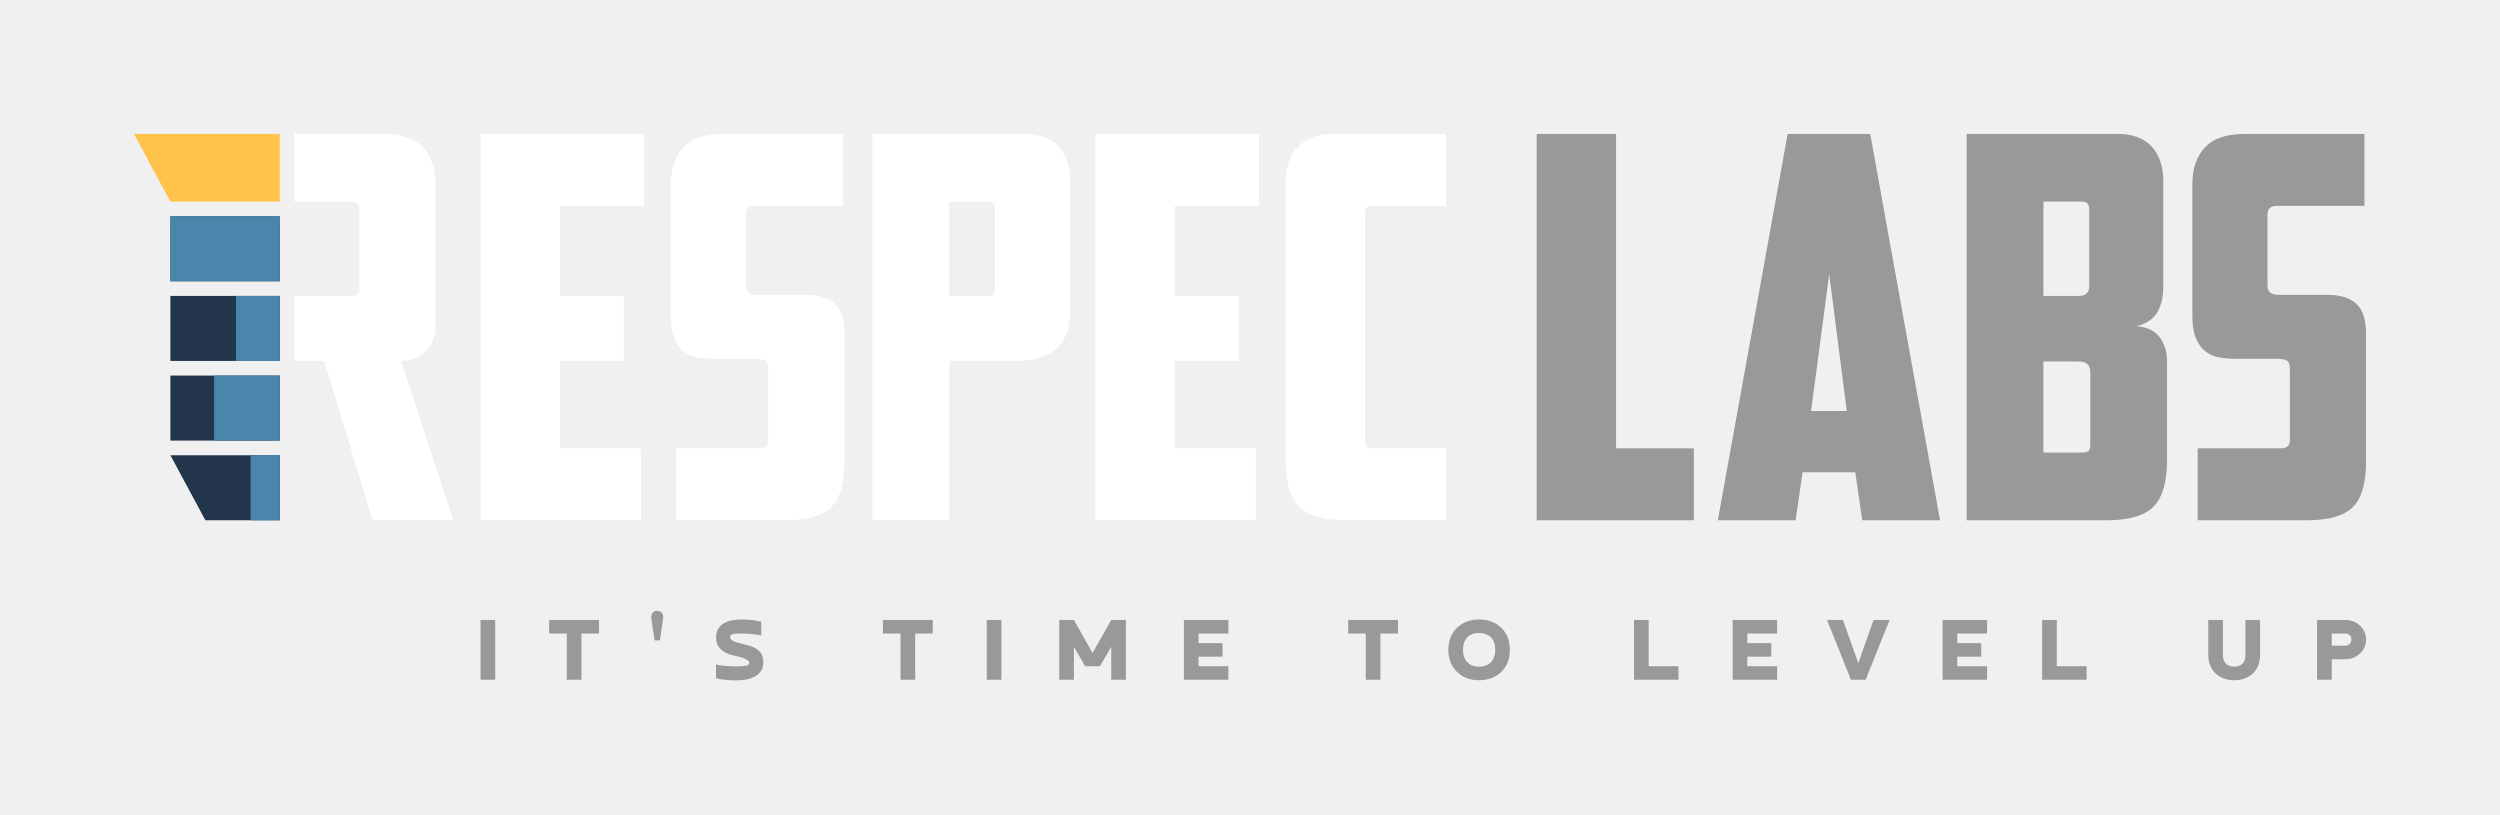
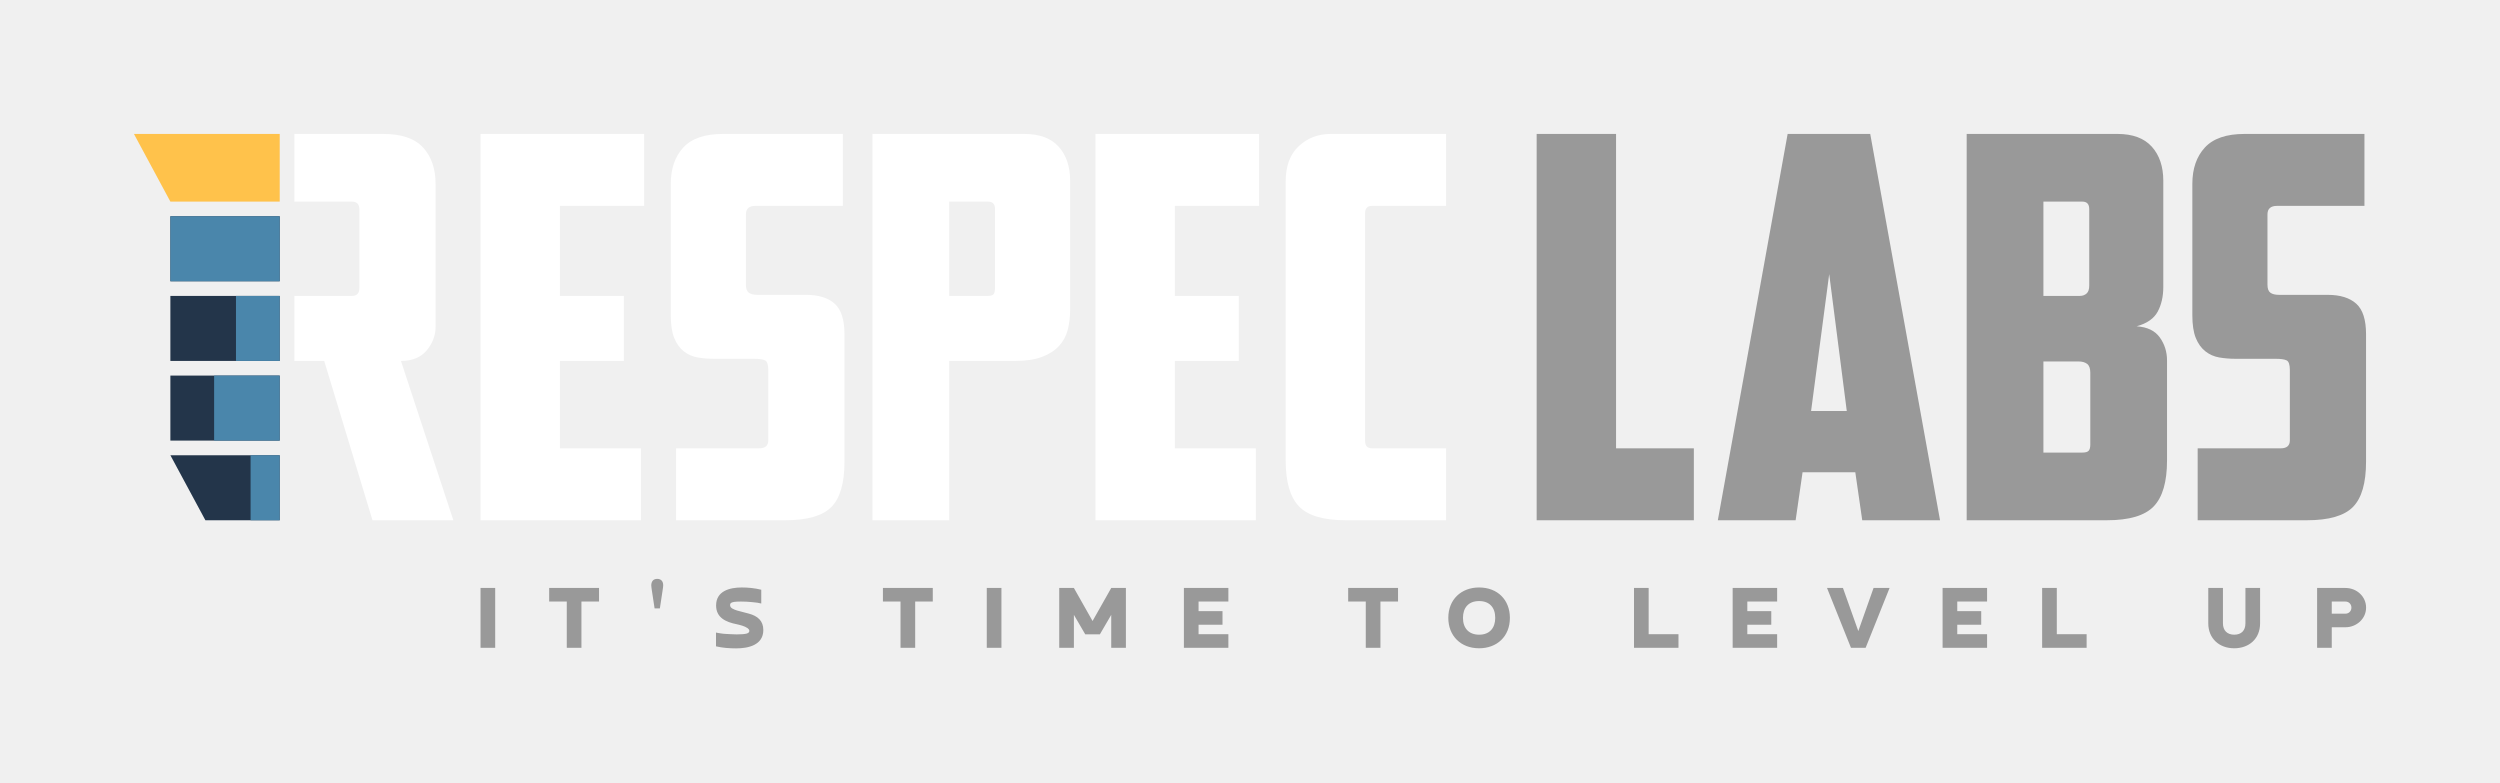
- <svg xmlns="http://www.w3.org/2000/svg" viewBox="-5.027 0.473 93.834 30.563">
+ <svg xmlns="http://www.w3.org/2000/svg" viewBox="-5.027 0.473 93.834 29.363">
  <rect x="1.368" y="8.590" width="4.104" height="2.440" fill="#23354A" />
  <rect x="1.368" y="8.590" width="4.104" height="2.440" fill="#4A86AB" />
  <rect x="1.368" y="11.580" width="4.104" height="2.440" fill="#23354A" />
  <rect x="3.830" y="11.580" width="1.642" height="2.440" fill="#4A86AB" />
  <rect x="1.368" y="14.570" width="4.104" height="2.440" fill="#23354A" />
  <rect x="3.010" y="14.570" width="2.462" height="2.440" fill="#4A86AB" />
  <polygon points="1.368,17.560 5.472,17.560 5.472,20.000 2.682,20.000" fill="#23354A" />
  <rect x="4.378" y="17.560" width="1.094" height="2.440" fill="#4A86AB" />
  <polygon points="0.000,5.5 5.472,5.5 5.472,8.04 1.368,8.04" fill="#FFC24B" />
  <path d="M11.322 12.74 c0 0.32 -0.11 0.613 -0.33 0.88 s-0.543 0.4 -0.97 0.4 l1.967 5.98 L8.954 20 L7.142 14.02 L6.022 14.02 L6.022 11.58 L8.182 11.58 c0.187 0 0.28 -0.1 0.28 -0.3 l0 -2.94 c0 -0.2 -0.093 -0.3 -0.28 -0.3 L6.022 8.04 L6.022 5.5 L9.362 5.5 c0.68 0 1.177 0.17 1.49 0.51 s0.47 0.797 0.47 1.37 l0 5.36 z" fill="#FFFFFF" />
  <g transform="translate(3.7094,0)">
    <path d="M 9.3,5.5 L 15.44,5.5 L 15.44,8.2 L 12.28,8.2 L 12.28,11.58 L 14.68,11.58 L 14.68,14.02 L 12.28,14.02 L 12.28,17.3 L 15.32,17.3 L 15.32,20 L 9.3,20 L 9.3,5.5 L 9.3,5.5  M 16.64,20.0 L 16.64,17.3 L 19.76,17.3 C 19.987,17.3 20.1,17.2 20.1,17.0 L 20.1,14.36 C 20.1,14.16 20.06,14.04 19.98,14.0 C 19.9,13.96 19.76,13.94 19.56,13.94 L 18.06,13.94 C 17.847,13.94 17.643,13.923 17.45,13.89 C 17.257,13.857 17.083,13.78 16.93,13.66 C 16.777,13.54 16.657,13.373 16.57,13.16 C 16.483,12.947 16.44,12.66 16.44,12.3 L 16.44,7.38 C 16.44,6.807 16.597,6.35 16.91,6.01 C 17.223,5.67 17.72,5.5 18.4,5.5 L 22.9,5.5 L 22.9,8.2 L 19.62,8.2 C 19.38,8.2 19.26,8.307 19.26,8.52 L 19.26,11.16 C 19.26,11.307 19.297,11.407 19.37,11.46 C 19.443,11.513 19.553,11.54 19.7,11.54 L 21.52,11.54 C 21.987,11.54 22.343,11.65 22.59,11.87 C 22.837,12.09 22.96,12.473 22.96,13.02 L 22.96,17.8 C 22.96,18.6 22.797,19.167 22.47,19.5 C 22.143,19.833 21.567,20.0 20.74,20.0 L 16.64,20.0 L 16.64,20.0  M 26.89,8.04 L 26.89,11.58 L 28.33,11.58 C 28.45,11.58 28.527,11.557 28.56,11.51 C 28.593,11.463 28.61,11.387 28.61,11.28 L 28.61,8.32 C 28.61,8.133 28.523,8.04 28.35,8.04 L 26.89,8.04 L 26.89,8.04  M 29.71,5.5 C 30.283,5.5 30.713,5.66 31,5.98 C 31.287,6.3 31.43,6.727 31.43,7.26 L 31.43,12.08 C 31.43,12.36 31.4,12.617 31.34,12.85 C 31.28,13.083 31.17,13.287 31.01,13.46 C 30.85,13.633 30.637,13.77 30.37,13.87 C 30.103,13.97 29.77,14.02 29.37,14.02 L 26.89,14.02 L 26.89,20 L 24.01,20 L 24.01,5.5 L 29.71,5.5 L 29.71,5.5  M 32.38,5.5 L 38.52,5.5 L 38.52,8.2 L 35.36,8.2 L 35.36,11.58 L 37.76,11.58 L 37.76,14.02 L 35.36,14.02 L 35.36,17.3 L 38.4,17.3 L 38.4,20 L 32.38,20 L 32.38,5.5 L 32.38,5.5  M 41.78,20.0 C 40.94,20.0 40.353,19.827 40.02,19.48 C 39.687,19.133 39.52,18.56 39.52,17.76 L 39.52,7.28 C 39.52,6.707 39.683,6.267 40.01,5.96 C 40.337,5.653 40.74,5.5 41.22,5.5 L 45.54,5.5 L 45.54,8.2 L 42.76,8.2 C 42.587,8.2 42.5,8.293 42.5,8.48 L 42.5,17.02 C 42.5,17.207 42.587,17.3 42.76,17.3 L 45.54,17.3 L 45.54,20.0 L 41.78,20.0 " fill="#FFFFFF" />
    <path d="M 48.94,5.5 L 51.92,5.5 L 51.92,17.3 L 54.84,17.3 L 54.84,20.0 L 48.94,20.0 L 48.94,5.5  M 58.92,18.2 L 58.66,20.0 L 55.74,20.0 L 58.36,5.5 L 61.46,5.5 L 64.08,20.0 L 61.16,20.0 L 60.9,18.2 L 58.92,18.2  M 59.24,15.9 L 60.58,15.9 L 59.92,10.76 L 59.24,15.9  M 67.96,8.04 L 67.96,11.58 L 69.32,11.58 C 69.427,11.58 69.513,11.55 69.58,11.49 C 69.647,11.43 69.68,11.333 69.68,11.2 L 69.68,8.32 C 69.68,8.133 69.593,8.04 69.42,8.04 L 67.96,8.04 L 67.96,8.04  M 69.72,14.46 C 69.72,14.3 69.68,14.19 69.6,14.13 C 69.52,14.07 69.413,14.04 69.28,14.04 L 67.96,14.04 L 67.96,17.46 L 69.42,17.46 C 69.54,17.46 69.62,17.437 69.66,17.39 C 69.7,17.343 69.72,17.267 69.72,17.16 L 69.72,14.46  M 72.46,11.24 C 72.46,11.6 72.39,11.91 72.25,12.17 C 72.11,12.43 71.847,12.613 71.46,12.72 C 71.86,12.747 72.15,12.887 72.33,13.14 C 72.51,13.393 72.6,13.68 72.6,14 L 72.6,17.76 C 72.6,18.56 72.433,19.133 72.1,19.48 C 71.767,19.827 71.18,20 70.34,20 L 65.08,20 L 65.08,5.5 L 70.74,5.5 C 71.313,5.5 71.743,5.66 72.03,5.98 C 72.317,6.3 72.46,6.727 72.46,7.26 L 72.46,11.24 L 72.46,11.24  M 73.75,20.0 L 73.75,17.3 L 76.87,17.3 C 77.097,17.3 77.21,17.2 77.21,17.0 L 77.21,14.36 C 77.21,14.16 77.17,14.04 77.09,14.0 C 77.01,13.96 76.87,13.94 76.67,13.94 L 75.17,13.94 C 74.957,13.94 74.753,13.923 74.56,13.89 C 74.367,13.857 74.193,13.78 74.04,13.66 C 73.887,13.54 73.767,13.373 73.68,13.16 C 73.593,12.947 73.55,12.66 73.55,12.3 L 73.55,7.38 C 73.55,6.807 73.707,6.35 74.02,6.01 C 74.333,5.67 74.83,5.5 75.51,5.5 L 80.01,5.5 L 80.01,8.2 L 76.73,8.2 C 76.49,8.2 76.37,8.307 76.37,8.52 L 76.37,11.16 C 76.37,11.307 76.407,11.407 76.48,11.46 C 76.553,11.513 76.663,11.54 76.81,11.54 L 78.63,11.54 C 79.097,11.54 79.453,11.65 79.7,11.87 C 79.947,12.09 80.07,12.473 80.07,13.02 L 80.07,17.8 C 80.07,18.6 79.907,19.167 79.58,19.5 C 79.253,19.833 78.677,20.0 77.85,20.0 L 73.75,20.0" fill="#999999" />
  </g>
-   <path d="M1.12 7.76 l3 0 l0 12.24 l-3 0 l0 -12.24 z M15.164 7.76 l10.2 0 l0 2.78 l-3.6 0 l0 9.46 l-3 0 l0 -9.46 l-3.6 0 l0 -2.78 z M38.388 8.12 l-0.58 3.82 l-1.08 0 l-0.58 -3.82 c-0.02 -0.18 -0.04 -0.32 -0.06 -0.46 s-0.04 -0.26 -0.04 -0.4 c0 -0.8 0.38 -1.36 1.22 -1.36 c0.82 0 1.22 0.52 1.22 1.32 c0 0.22 -0.04 0.52 -0.1 0.9 z M49.292 19.7 l0 -2.82 c0.24 0.06 0.54 0.12 0.88 0.16 c0.34 0.06 0.7 0.1 1.08 0.12 s0.76 0.04 1.16 0.06 s0.78 0.04 1.12 0.04 c0.94 0 1.6 -0.06 2 -0.16 c0.38 -0.1 0.58 -0.28 0.58 -0.56 c0 -0.24 -0.18 -0.42 -0.36 -0.56 c-0.66 -0.44 -1.44 -0.62 -2.22 -0.8 c-2.2 -0.44 -4.22 -1.32 -4.22 -3.84 c0 -2.98 2.82 -3.68 5.24 -3.68 c1.34 0 2.7 0.14 4 0.46 l0 2.82 c-0.2 -0.06 -0.46 -0.1 -0.78 -0.16 c-0.34 -0.04 -0.68 -0.08 -1.06 -0.12 c-0.78 -0.08 -1.52 -0.12 -2.3 -0.12 c-0.44 0 -1.36 0 -1.78 0.16 c-0.28 0.1 -0.46 0.22 -0.46 0.54 c0 0.16 0.04 0.3 0.12 0.42 c0.08 0.14 0.22 0.24 0.4 0.34 c0.54 0.3 1.24 0.48 1.84 0.62 c0.5 0.12 1 0.26 1.52 0.4 c1.76 0.48 2.92 1.46 2.92 3.34 c0 3.1 -3.08 3.76 -5.56 3.76 c-1.36 0 -2.78 -0.1 -4.12 -0.42 z M83.44 7.76 l10.2 0 l0 2.78 l-3.6 0 l0 9.46 l-3 0 l0 -9.46 l-3.6 0 l0 -2.78 z M104.684 7.76 l3 0 l0 12.24 l-3 0 l0 -12.24 z M122.508 13.26 l0 6.74 l-3 0 l0 -12.24 l3 0 l3.82 6.76 l3.82 -6.76 l3 0 l0 12.24 l-3 0 l0 -6.74 l-2.32 3.98 l-3 0 z M145.012 7.76 l9.1 0 l0 2.78 l-6.1 0 l0 1.96 l4.9 0 l0 2.78 l-4.9 0 l0 1.94 l6.1 0 l0 2.78 l-9.1 0 l0 -12.24 z M178.62 7.76 l10.2 0 l0 2.78 l-3.6 0 l0 9.46 l-3 0 l0 -9.46 l-3.6 0 l0 -2.78 z M205.404 17.32 c2.18 0 3.3 -1.4 3.3 -3.44 c0 -2.16 -1.2 -3.44 -3.3 -3.44 c-2.2 0 -3.3 1.4 -3.3 3.44 c0 2.12 1.22 3.44 3.3 3.44 z M205.404 20.1 c-3.76 0 -6.3 -2.56 -6.3 -6.22 c0 -3.78 2.66 -6.22 6.3 -6.22 c3.78 0 6.3 2.54 6.3 6.22 c0 3.8 -2.64 6.22 -6.3 6.22 z M246.192 17.22 l0 2.78 l-9.1 0 l0 -12.24 l3 0 l0 9.46 l6.1 0 z M257.276 7.76 l9.1 0 l0 2.78 l-6.1 0 l0 1.96 l4.9 0 l0 2.78 l-4.9 0 l0 1.94 l6.1 0 l0 2.78 l-9.1 0 l0 -12.24 z M286.1 7.76 l3.28 0 l-4.9 12.24 l-3 0 l-4.9 -12.24 l3.26 0 l3.14 8.82 z M300.224 7.76 l9.1 0 l0 2.78 l-6.1 0 l0 1.96 l4.9 0 l0 2.78 l-4.9 0 l0 1.94 l6.1 0 l0 2.78 l-9.1 0 l0 -12.24 z M329.688 17.22 l0 2.78 l-9.1 0 l0 -12.24 l3 0 l0 9.46 l6.1 0 z M362.176 7.76 l3 0 l0 7.24 c0 3.18 -2.28 5.1 -5.3 5.1 c-3.1 0 -5.3 -2.04 -5.3 -5.1 l0 -7.24 l3 0 l0 7.24 c0 1.44 0.86 2.32 2.3 2.32 c1.48 0 2.3 -0.86 2.3 -2.32 l0 -7.24 z M376.84 20 l0 -12.24 l5.8 0 c2.28 0 4.22 1.72 4.22 4.02 c0 2.32 -2 4.02 -4.22 4.02 l-2.8 0 l0 4.2 l-3 0 z M382.64 10.54 l-2.8 0 l0 2.48 l2.8 0 c0.7 0 1.22 -0.54 1.22 -1.24 s-0.52 -1.24 -1.22 -1.24 z" fill="#999999" transform="translate(12.8035,22.3176) scale(0.18347)" />
+   <path d="M1.12 7.76 l3 0 l0 12.24 l-3 0 l0 -12.24 z M15.164 7.76 l10.2 0 l0 2.78 l-3.6 0 l0 9.46 l-3 0 l0 -9.46 l-3.6 0 l0 -2.78 z M38.388 8.12 l-0.58 3.82 l-1.08 0 l-0.58 -3.82 c-0.02 -0.18 -0.04 -0.32 -0.06 -0.46 s-0.04 -0.26 -0.04 -0.4 c0 -0.8 0.38 -1.36 1.22 -1.36 c0.82 0 1.22 0.52 1.22 1.32 c0 0.22 -0.04 0.52 -0.1 0.9 z M49.292 19.7 l0 -2.82 c0.24 0.06 0.54 0.12 0.88 0.16 c0.34 0.06 0.7 0.1 1.08 0.12 s0.76 0.04 1.16 0.06 s0.78 0.04 1.12 0.04 c0.94 0 1.6 -0.06 2 -0.16 c0.38 -0.1 0.58 -0.28 0.58 -0.56 c0 -0.24 -0.18 -0.42 -0.36 -0.56 c-0.66 -0.44 -1.44 -0.62 -2.22 -0.8 c-2.2 -0.44 -4.22 -1.32 -4.22 -3.84 c0 -2.98 2.82 -3.68 5.24 -3.68 c1.34 0 2.7 0.14 4 0.46 l0 2.82 c-0.2 -0.06 -0.46 -0.1 -0.78 -0.16 c-0.34 -0.04 -0.68 -0.08 -1.06 -0.12 c-0.78 -0.08 -1.52 -0.12 -2.3 -0.12 c-0.44 0 -1.36 0 -1.78 0.16 c-0.28 0.1 -0.46 0.22 -0.46 0.54 c0 0.16 0.04 0.3 0.12 0.42 c0.08 0.14 0.22 0.24 0.4 0.34 c0.54 0.3 1.24 0.48 1.84 0.62 c0.5 0.12 1 0.26 1.52 0.4 c1.76 0.48 2.92 1.46 2.92 3.34 c0 3.1 -3.08 3.76 -5.56 3.76 c-1.36 0 -2.78 -0.1 -4.12 -0.42 z M83.44 7.76 l10.2 0 l0 2.78 l-3.6 0 l0 9.46 l-3 0 l0 -9.46 l-3.6 0 l0 -2.78 z M104.684 7.76 l3 0 l0 12.24 l-3 0 l0 -12.24 z M122.508 13.26 l0 6.74 l-3 0 l0 -12.24 l3 0 l3.82 6.76 l3.82 -6.76 l3 0 l0 12.24 l-3 0 l0 -6.74 l-2.32 3.98 l-3 0 z M145.012 7.76 l9.1 0 l0 2.78 l-6.1 0 l0 1.96 l4.9 0 l0 2.78 l-4.9 0 l0 1.94 l6.1 0 l0 2.78 l-9.1 0 l0 -12.24 z M178.62 7.76 l10.2 0 l0 2.78 l-3.6 0 l0 9.46 l-3 0 l0 -9.46 l-3.6 0 l0 -2.78 z M205.404 17.32 c2.18 0 3.3 -1.4 3.3 -3.44 c0 -2.16 -1.2 -3.44 -3.3 -3.44 c-2.2 0 -3.3 1.4 -3.3 3.44 c0 2.12 1.22 3.44 3.3 3.44 z M205.404 20.1 c-3.76 0 -6.3 -2.56 -6.3 -6.22 c0 -3.78 2.66 -6.22 6.3 -6.22 c3.78 0 6.3 2.54 6.3 6.22 c0 3.8 -2.64 6.22 -6.3 6.22 z M246.192 17.22 l0 2.78 l-9.1 0 l0 -12.24 l3 0 l0 9.46 l6.1 0 z M257.276 7.76 l9.1 0 l0 2.78 l-6.1 0 l0 1.96 l4.9 0 l0 2.78 l-4.9 0 l0 1.94 l6.1 0 l0 2.78 l-9.1 0 l0 -12.24 z M286.1 7.76 l3.28 0 l-4.9 12.24 l-3 0 l-4.9 -12.24 l3.26 0 l3.14 8.82 z M300.224 7.76 l9.1 0 l0 2.78 l-6.1 0 l0 1.96 l4.9 0 l0 2.78 l-4.9 0 l0 1.94 l6.1 0 l0 2.78 l-9.1 0 l0 -12.24 z M329.688 17.22 l0 2.78 l-9.1 0 l0 -12.24 l3 0 l0 9.46 l6.1 0 z M362.176 7.76 l3 0 l0 7.24 c0 3.18 -2.28 5.1 -5.3 5.1 c-3.1 0 -5.3 -2.04 -5.3 -5.1 l0 -7.24 l3 0 l0 7.24 c0 1.44 0.86 2.32 2.3 2.32 c1.48 0 2.3 -0.86 2.3 -2.32 l0 -7.24 z M376.84 20 l0 -12.24 l5.8 0 c2.28 0 4.22 1.72 4.22 4.02 c0 2.32 -2 4.02 -4.22 4.02 l-2.8 0 l0 4.2 l-3 0 z M382.64 10.54 l-2.8 0 l0 2.48 l2.8 0 c0.7 0 1.22 -0.54 1.22 -1.24 s-0.52 -1.24 -1.22 -1.24 z" fill="#999999" transform="translate(12.8035,21.1176) scale(0.18347)" />
</svg>
